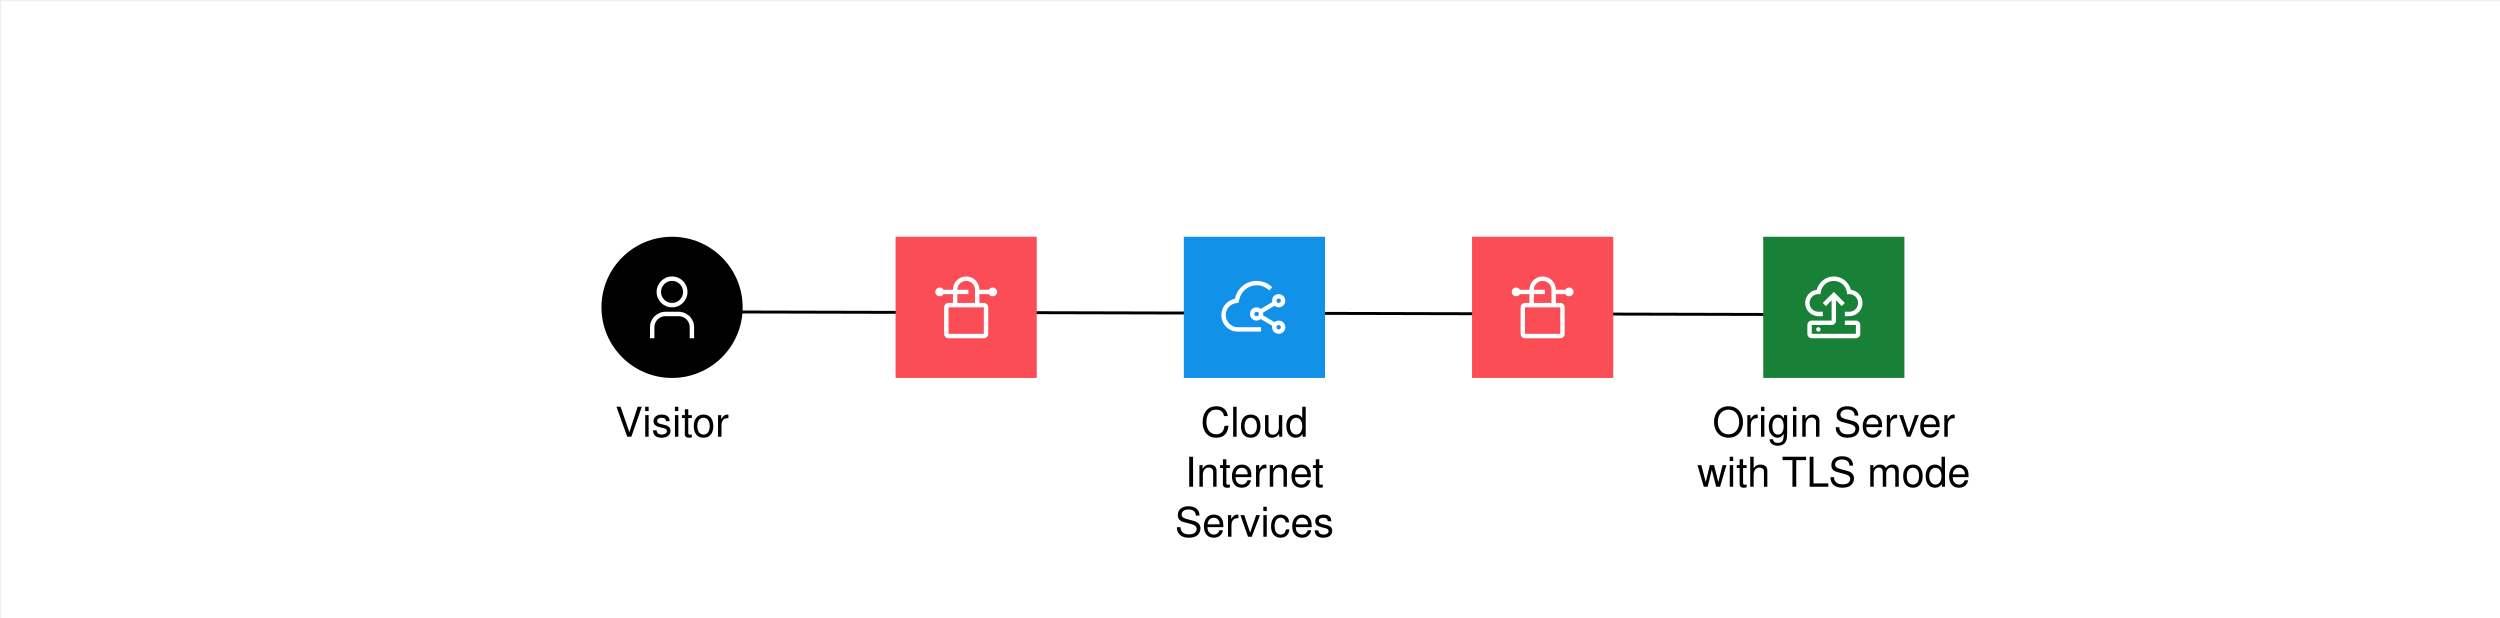
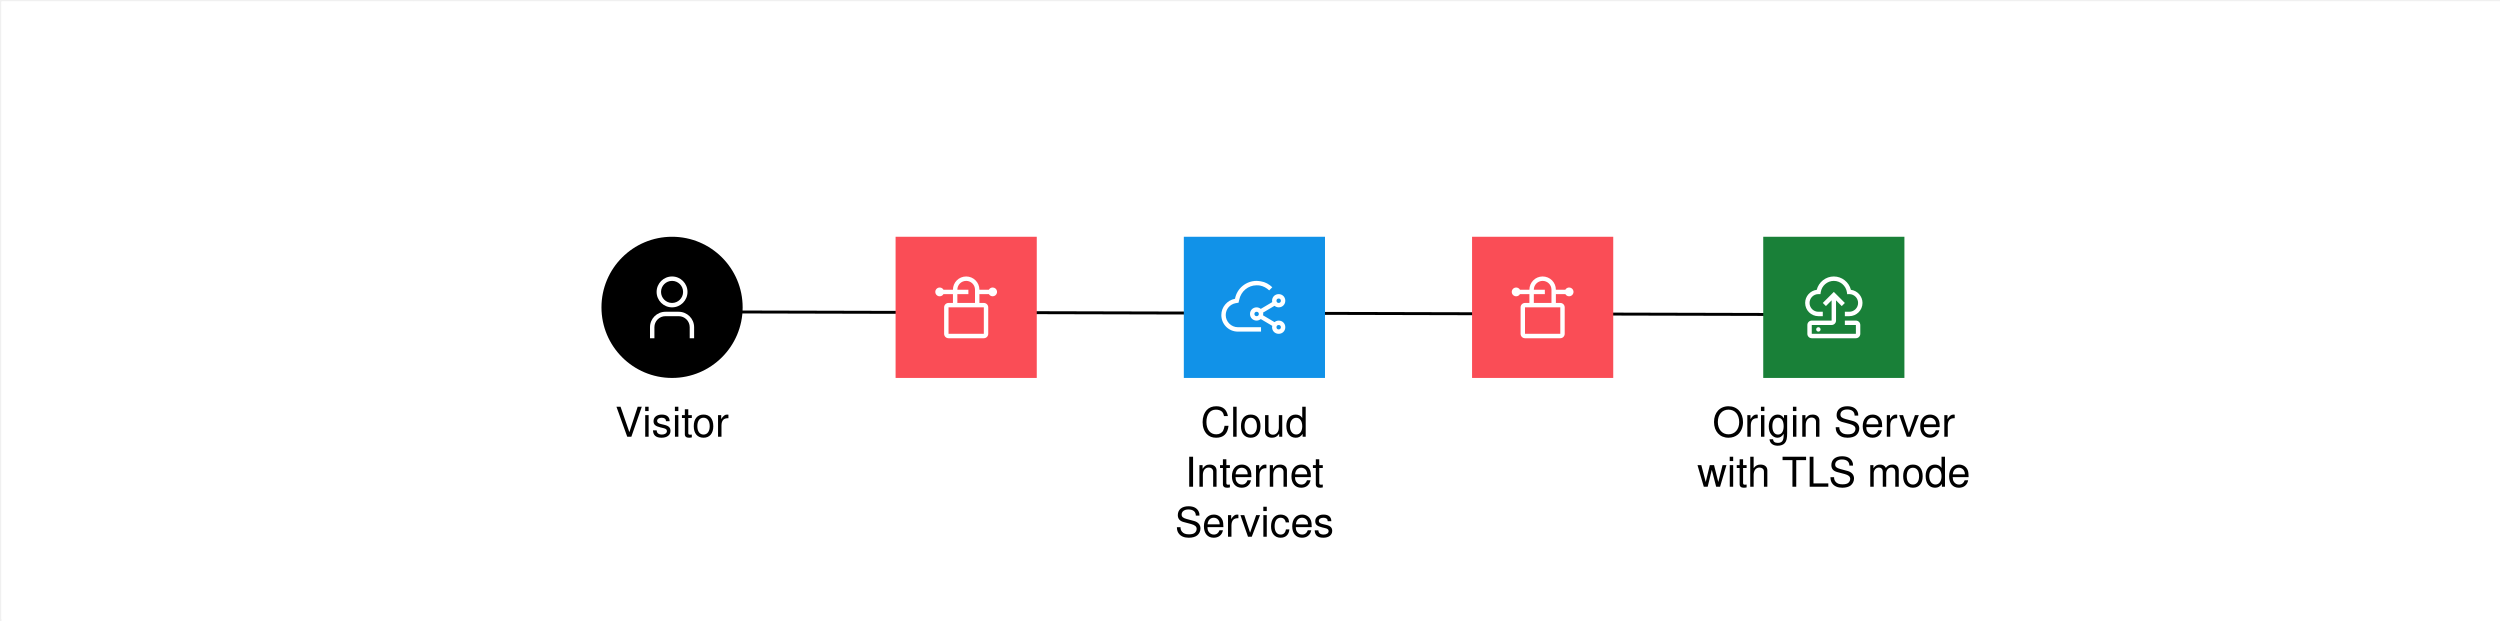
- <svg xmlns="http://www.w3.org/2000/svg" style="background: #ffffff; background-color: #ffffff; color-scheme: light;" version="1.1" width="850px" height="210px" viewBox="-0.5 -0.5 850 210" content="&lt;mxfile host=&quot;app.diagrams.net&quot; agent=&quot;Mozilla/5.0 (Macintosh; Intel Mac OS X 10_15_7) AppleWebKit/537.36 (KHTML, like Gecko) Chrome/138.0.0.0 Safari/537.36 Edg/138.0.0.0&quot; version=&quot;27.2.0&quot; scale=&quot;1&quot; border=&quot;0&quot;&gt;&#10;  &lt;diagram name=&quot;Page-1&quot; id=&quot;pApR3LaG8udPJI2VZ_sg&quot;&gt;&#10;    &lt;mxGraphModel dx=&quot;766&quot; dy=&quot;436&quot; grid=&quot;1&quot; gridSize=&quot;10&quot; guides=&quot;1&quot; tooltips=&quot;1&quot; connect=&quot;1&quot; arrows=&quot;1&quot; fold=&quot;1&quot; page=&quot;1&quot; pageScale=&quot;1&quot; pageWidth=&quot;850&quot; pageHeight=&quot;1100&quot; math=&quot;0&quot; shadow=&quot;0&quot;&gt;&#10;      &lt;root&gt;&#10;        &lt;mxCell id=&quot;0&quot; /&gt;&#10;        &lt;mxCell id=&quot;1&quot; parent=&quot;0&quot; /&gt;&#10;        &lt;mxCell id=&quot;7pOWgZdMyRwZphAq9Xxv-1&quot; value=&quot;&quot; style=&quot;rounded=0;whiteSpace=wrap;html=1;fillColor=default;strokeColor=none;&quot; vertex=&quot;1&quot; parent=&quot;1&quot;&gt;&#10;          &lt;mxGeometry x=&quot;140&quot; y=&quot;170&quot; width=&quot;570&quot; height=&quot;210&quot; as=&quot;geometry&quot; /&gt;&#10;        &lt;/mxCell&gt;&#10;        &lt;mxCell id=&quot;7pOWgZdMyRwZphAq9Xxv-2&quot; value=&quot;&quot; style=&quot;endArrow=none;html=1;rounded=0;&quot; edge=&quot;1&quot; parent=&quot;1&quot;&gt;&#10;          &lt;mxGeometry width=&quot;50&quot; height=&quot;50&quot; relative=&quot;1&quot; as=&quot;geometry&quot;&gt;&#10;            &lt;mxPoint x=&quot;221&quot; y=&quot;275.5&quot; as=&quot;sourcePoint&quot; /&gt;&#10;            &lt;mxPoint x=&quot;631&quot; y=&quot;276.5&quot; as=&quot;targetPoint&quot; /&gt;&#10;          &lt;/mxGeometry&gt;&#10;        &lt;/mxCell&gt;&#10;        &lt;mxCell id=&quot;7pOWgZdMyRwZphAq9Xxv-3&quot; value=&quot;Visitor&quot; style=&quot;shape=ellipse;fillColor=#000000;aspect=fixed;resizable=0;labelPosition=center;verticalLabelPosition=bottom;align=center;verticalAlign=top;strokeColor=none;fontSize=14;&quot; vertex=&quot;1&quot; parent=&quot;1&quot;&gt;&#10;          &lt;mxGeometry x=&quot;204&quot; y=&quot;250&quot; width=&quot;48&quot; height=&quot;48&quot; as=&quot;geometry&quot; /&gt;&#10;        &lt;/mxCell&gt;&#10;        &lt;mxCell id=&quot;7pOWgZdMyRwZphAq9Xxv-4&quot; value=&quot;&quot; style=&quot;fillColor=#ffffff;strokeColor=none;dashed=0;outlineConnect=0;html=1;labelPosition=center;verticalLabelPosition=bottom;verticalAlign=top;part=1;movable=0;resizable=0;rotatable=0;shape=mxgraph.ibm_cloud.user&quot; vertex=&quot;1&quot; parent=&quot;7pOWgZdMyRwZphAq9Xxv-3&quot;&gt;&#10;          &lt;mxGeometry width=&quot;24&quot; height=&quot;24&quot; relative=&quot;1&quot; as=&quot;geometry&quot;&gt;&#10;            &lt;mxPoint x=&quot;12&quot; y=&quot;12&quot; as=&quot;offset&quot; /&gt;&#10;          &lt;/mxGeometry&gt;&#10;        &lt;/mxCell&gt;&#10;        &lt;mxCell id=&quot;7pOWgZdMyRwZphAq9Xxv-5&quot; value=&quot;Cloud &amp;#xa;Internet &amp;#xa;Services&quot; style=&quot;shape=rect;fillColor=#1192E8;aspect=fixed;resizable=0;labelPosition=center;verticalLabelPosition=bottom;align=center;verticalAlign=top;strokeColor=none;fontSize=14;&quot; vertex=&quot;1&quot; parent=&quot;1&quot;&gt;&#10;          &lt;mxGeometry x=&quot;402&quot; y=&quot;250&quot; width=&quot;48&quot; height=&quot;48&quot; as=&quot;geometry&quot; /&gt;&#10;        &lt;/mxCell&gt;&#10;        &lt;mxCell id=&quot;7pOWgZdMyRwZphAq9Xxv-6&quot; value=&quot;&quot; style=&quot;fillColor=#ffffff;strokeColor=none;dashed=0;outlineConnect=0;html=1;labelPosition=center;verticalLabelPosition=bottom;verticalAlign=top;part=1;movable=0;resizable=0;rotatable=0;shape=mxgraph.ibm_cloud.ibm-cloud--internet-services&quot; vertex=&quot;1&quot; parent=&quot;7pOWgZdMyRwZphAq9Xxv-5&quot;&gt;&#10;          &lt;mxGeometry width=&quot;24&quot; height=&quot;24&quot; relative=&quot;1&quot; as=&quot;geometry&quot;&gt;&#10;            &lt;mxPoint x=&quot;12&quot; y=&quot;12&quot; as=&quot;offset&quot; /&gt;&#10;          &lt;/mxGeometry&gt;&#10;        &lt;/mxCell&gt;&#10;        &lt;mxCell id=&quot;7pOWgZdMyRwZphAq9Xxv-7&quot; value=&quot;&quot; style=&quot;shape=rect;fillColor=#FA4D56;aspect=fixed;resizable=0;labelPosition=center;verticalLabelPosition=bottom;align=center;verticalAlign=top;strokeColor=none;fontSize=14;&quot; vertex=&quot;1&quot; parent=&quot;1&quot;&gt;&#10;          &lt;mxGeometry x=&quot;304&quot; y=&quot;250&quot; width=&quot;48&quot; height=&quot;48&quot; as=&quot;geometry&quot; /&gt;&#10;        &lt;/mxCell&gt;&#10;        &lt;mxCell id=&quot;7pOWgZdMyRwZphAq9Xxv-8&quot; value=&quot;&quot; style=&quot;fillColor=#ffffff;strokeColor=none;dashed=0;outlineConnect=0;html=1;labelPosition=center;verticalLabelPosition=bottom;verticalAlign=top;part=1;movable=0;resizable=0;rotatable=0;shape=mxgraph.ibm_cloud.vpn--connection&quot; vertex=&quot;1&quot; parent=&quot;7pOWgZdMyRwZphAq9Xxv-7&quot;&gt;&#10;          &lt;mxGeometry width=&quot;24&quot; height=&quot;24&quot; relative=&quot;1&quot; as=&quot;geometry&quot;&gt;&#10;            &lt;mxPoint x=&quot;12&quot; y=&quot;12&quot; as=&quot;offset&quot; /&gt;&#10;          &lt;/mxGeometry&gt;&#10;        &lt;/mxCell&gt;&#10;        &lt;mxCell id=&quot;7pOWgZdMyRwZphAq9Xxv-9&quot; value=&quot;&quot; style=&quot;shape=rect;fillColor=#FA4D56;aspect=fixed;resizable=0;labelPosition=center;verticalLabelPosition=bottom;align=center;verticalAlign=top;strokeColor=none;fontSize=14;&quot; vertex=&quot;1&quot; parent=&quot;1&quot;&gt;&#10;          &lt;mxGeometry x=&quot;500&quot; y=&quot;250&quot; width=&quot;48&quot; height=&quot;48&quot; as=&quot;geometry&quot; /&gt;&#10;        &lt;/mxCell&gt;&#10;        &lt;mxCell id=&quot;7pOWgZdMyRwZphAq9Xxv-10&quot; value=&quot;&quot; style=&quot;fillColor=#ffffff;strokeColor=none;dashed=0;outlineConnect=0;html=1;labelPosition=center;verticalLabelPosition=bottom;verticalAlign=top;part=1;movable=0;resizable=0;rotatable=0;shape=mxgraph.ibm_cloud.vpn--connection&quot; vertex=&quot;1&quot; parent=&quot;7pOWgZdMyRwZphAq9Xxv-9&quot;&gt;&#10;          &lt;mxGeometry width=&quot;24&quot; height=&quot;24&quot; relative=&quot;1&quot; as=&quot;geometry&quot;&gt;&#10;            &lt;mxPoint x=&quot;12&quot; y=&quot;12&quot; as=&quot;offset&quot; /&gt;&#10;          &lt;/mxGeometry&gt;&#10;        &lt;/mxCell&gt;&#10;        &lt;mxCell id=&quot;7pOWgZdMyRwZphAq9Xxv-11&quot; value=&quot;Origin Server&amp;#xa;with TLS mode&quot; style=&quot;shape=rect;fillColor=#198038;aspect=fixed;resizable=0;labelPosition=center;verticalLabelPosition=bottom;align=center;verticalAlign=top;strokeColor=none;fontSize=14;&quot; vertex=&quot;1&quot; parent=&quot;1&quot;&gt;&#10;          &lt;mxGeometry x=&quot;599&quot; y=&quot;250&quot; width=&quot;48&quot; height=&quot;48&quot; as=&quot;geometry&quot; /&gt;&#10;        &lt;/mxCell&gt;&#10;        &lt;mxCell id=&quot;7pOWgZdMyRwZphAq9Xxv-12&quot; value=&quot;&quot; style=&quot;fillColor=#ffffff;strokeColor=none;dashed=0;outlineConnect=0;html=1;labelPosition=center;verticalLabelPosition=bottom;verticalAlign=top;part=1;movable=0;resizable=0;rotatable=0;shape=mxgraph.ibm_cloud.ibm-cloud--virtual-server-classic&quot; vertex=&quot;1&quot; parent=&quot;7pOWgZdMyRwZphAq9Xxv-11&quot;&gt;&#10;          &lt;mxGeometry width=&quot;24&quot; height=&quot;24&quot; relative=&quot;1&quot; as=&quot;geometry&quot;&gt;&#10;            &lt;mxPoint x=&quot;12&quot; y=&quot;12&quot; as=&quot;offset&quot; /&gt;&#10;          &lt;/mxGeometry&gt;&#10;        &lt;/mxCell&gt;&#10;        &lt;mxCell id=&quot;7pOWgZdMyRwZphAq9Xxv-13&quot; value=&quot;&quot; style=&quot;rounded=0;whiteSpace=wrap;html=1;fillColor=default;strokeColor=none;&quot; vertex=&quot;1&quot; parent=&quot;1&quot;&gt;&#10;          &lt;mxGeometry y=&quot;170&quot; width=&quot;140&quot; height=&quot;210&quot; as=&quot;geometry&quot; /&gt;&#10;        &lt;/mxCell&gt;&#10;        &lt;mxCell id=&quot;7pOWgZdMyRwZphAq9Xxv-14&quot; value=&quot;&quot; style=&quot;rounded=0;whiteSpace=wrap;html=1;fillColor=default;strokeColor=none;&quot; vertex=&quot;1&quot; parent=&quot;1&quot;&gt;&#10;          &lt;mxGeometry x=&quot;710&quot; y=&quot;170&quot; width=&quot;140&quot; height=&quot;210&quot; as=&quot;geometry&quot; /&gt;&#10;        &lt;/mxCell&gt;&#10;      &lt;/root&gt;&#10;    &lt;/mxGraphModel&gt;&#10;  &lt;/diagram&gt;&#10;&lt;/mxfile&gt;&#10;">
+ <svg xmlns="http://www.w3.org/2000/svg" style="background: #ffffff; background-color: #ffffff; color-scheme: light;" version="1.1" width="850px" height="211px" viewBox="-0.5 -0.5 850 211" content="&lt;mxfile host=&quot;app.diagrams.net&quot; agent=&quot;Mozilla/5.0 (Macintosh; Intel Mac OS X 10_15_7) AppleWebKit/537.36 (KHTML, like Gecko) Chrome/138.0.0.0 Safari/537.36 Edg/138.0.0.0&quot; version=&quot;27.2.0&quot; scale=&quot;1&quot; border=&quot;0&quot;&gt;&#10;  &lt;diagram name=&quot;Page-1&quot; id=&quot;pApR3LaG8udPJI2VZ_sg&quot;&gt;&#10;    &lt;mxGraphModel dx=&quot;1066&quot; dy=&quot;607&quot; grid=&quot;1&quot; gridSize=&quot;10&quot; guides=&quot;1&quot; tooltips=&quot;1&quot; connect=&quot;1&quot; arrows=&quot;1&quot; fold=&quot;1&quot; page=&quot;1&quot; pageScale=&quot;1&quot; pageWidth=&quot;850&quot; pageHeight=&quot;1100&quot; math=&quot;0&quot; shadow=&quot;0&quot;&gt;&#10;      &lt;root&gt;&#10;        &lt;mxCell id=&quot;0&quot; /&gt;&#10;        &lt;mxCell id=&quot;1&quot; parent=&quot;0&quot; /&gt;&#10;        &lt;mxCell id=&quot;7pOWgZdMyRwZphAq9Xxv-1&quot; value=&quot;&quot; style=&quot;rounded=0;whiteSpace=wrap;html=1;fillColor=default;strokeColor=none;&quot; vertex=&quot;1&quot; parent=&quot;1&quot;&gt;&#10;          &lt;mxGeometry x=&quot;140&quot; y=&quot;170&quot; width=&quot;570&quot; height=&quot;210&quot; as=&quot;geometry&quot; /&gt;&#10;        &lt;/mxCell&gt;&#10;        &lt;mxCell id=&quot;7pOWgZdMyRwZphAq9Xxv-2&quot; value=&quot;&quot; style=&quot;endArrow=none;html=1;rounded=0;&quot; edge=&quot;1&quot; parent=&quot;1&quot;&gt;&#10;          &lt;mxGeometry width=&quot;50&quot; height=&quot;50&quot; relative=&quot;1&quot; as=&quot;geometry&quot;&gt;&#10;            &lt;mxPoint x=&quot;221&quot; y=&quot;275.5&quot; as=&quot;sourcePoint&quot; /&gt;&#10;            &lt;mxPoint x=&quot;631&quot; y=&quot;276.5&quot; as=&quot;targetPoint&quot; /&gt;&#10;          &lt;/mxGeometry&gt;&#10;        &lt;/mxCell&gt;&#10;        &lt;mxCell id=&quot;7pOWgZdMyRwZphAq9Xxv-3&quot; value=&quot;Visitor&quot; style=&quot;shape=ellipse;fillColor=#000000;aspect=fixed;resizable=0;labelPosition=center;verticalLabelPosition=bottom;align=center;verticalAlign=top;strokeColor=none;fontSize=14;&quot; vertex=&quot;1&quot; parent=&quot;1&quot;&gt;&#10;          &lt;mxGeometry x=&quot;204&quot; y=&quot;250&quot; width=&quot;48&quot; height=&quot;48&quot; as=&quot;geometry&quot; /&gt;&#10;        &lt;/mxCell&gt;&#10;        &lt;mxCell id=&quot;7pOWgZdMyRwZphAq9Xxv-4&quot; value=&quot;&quot; style=&quot;fillColor=#ffffff;strokeColor=none;dashed=0;outlineConnect=0;html=1;labelPosition=center;verticalLabelPosition=bottom;verticalAlign=top;part=1;movable=0;resizable=0;rotatable=0;shape=mxgraph.ibm_cloud.user&quot; vertex=&quot;1&quot; parent=&quot;7pOWgZdMyRwZphAq9Xxv-3&quot;&gt;&#10;          &lt;mxGeometry width=&quot;24&quot; height=&quot;24&quot; relative=&quot;1&quot; as=&quot;geometry&quot;&gt;&#10;            &lt;mxPoint x=&quot;12&quot; y=&quot;12&quot; as=&quot;offset&quot; /&gt;&#10;          &lt;/mxGeometry&gt;&#10;        &lt;/mxCell&gt;&#10;        &lt;mxCell id=&quot;7pOWgZdMyRwZphAq9Xxv-5&quot; value=&quot;Cloud &amp;#xa;Internet &amp;#xa;Services&quot; style=&quot;shape=rect;fillColor=#1192E8;aspect=fixed;resizable=0;labelPosition=center;verticalLabelPosition=bottom;align=center;verticalAlign=top;strokeColor=none;fontSize=14;&quot; vertex=&quot;1&quot; parent=&quot;1&quot;&gt;&#10;          &lt;mxGeometry x=&quot;402&quot; y=&quot;250&quot; width=&quot;48&quot; height=&quot;48&quot; as=&quot;geometry&quot; /&gt;&#10;        &lt;/mxCell&gt;&#10;        &lt;mxCell id=&quot;7pOWgZdMyRwZphAq9Xxv-6&quot; value=&quot;&quot; style=&quot;fillColor=#ffffff;strokeColor=none;dashed=0;outlineConnect=0;html=1;labelPosition=center;verticalLabelPosition=bottom;verticalAlign=top;part=1;movable=0;resizable=0;rotatable=0;shape=mxgraph.ibm_cloud.ibm-cloud--internet-services&quot; vertex=&quot;1&quot; parent=&quot;7pOWgZdMyRwZphAq9Xxv-5&quot;&gt;&#10;          &lt;mxGeometry width=&quot;24&quot; height=&quot;24&quot; relative=&quot;1&quot; as=&quot;geometry&quot;&gt;&#10;            &lt;mxPoint x=&quot;12&quot; y=&quot;12&quot; as=&quot;offset&quot; /&gt;&#10;          &lt;/mxGeometry&gt;&#10;        &lt;/mxCell&gt;&#10;        &lt;mxCell id=&quot;7pOWgZdMyRwZphAq9Xxv-7&quot; value=&quot;&quot; style=&quot;shape=rect;fillColor=#FA4D56;aspect=fixed;resizable=0;labelPosition=center;verticalLabelPosition=bottom;align=center;verticalAlign=top;strokeColor=none;fontSize=14;&quot; vertex=&quot;1&quot; parent=&quot;1&quot;&gt;&#10;          &lt;mxGeometry x=&quot;304&quot; y=&quot;250&quot; width=&quot;48&quot; height=&quot;48&quot; as=&quot;geometry&quot; /&gt;&#10;        &lt;/mxCell&gt;&#10;        &lt;mxCell id=&quot;7pOWgZdMyRwZphAq9Xxv-8&quot; value=&quot;&quot; style=&quot;fillColor=#ffffff;strokeColor=none;dashed=0;outlineConnect=0;html=1;labelPosition=center;verticalLabelPosition=bottom;verticalAlign=top;part=1;movable=0;resizable=0;rotatable=0;shape=mxgraph.ibm_cloud.vpn--connection&quot; vertex=&quot;1&quot; parent=&quot;7pOWgZdMyRwZphAq9Xxv-7&quot;&gt;&#10;          &lt;mxGeometry width=&quot;24&quot; height=&quot;24&quot; relative=&quot;1&quot; as=&quot;geometry&quot;&gt;&#10;            &lt;mxPoint x=&quot;12&quot; y=&quot;12&quot; as=&quot;offset&quot; /&gt;&#10;          &lt;/mxGeometry&gt;&#10;        &lt;/mxCell&gt;&#10;        &lt;mxCell id=&quot;7pOWgZdMyRwZphAq9Xxv-9&quot; value=&quot;&quot; style=&quot;shape=rect;fillColor=#FA4D56;aspect=fixed;resizable=0;labelPosition=center;verticalLabelPosition=bottom;align=center;verticalAlign=top;strokeColor=none;fontSize=14;&quot; vertex=&quot;1&quot; parent=&quot;1&quot;&gt;&#10;          &lt;mxGeometry x=&quot;500&quot; y=&quot;250&quot; width=&quot;48&quot; height=&quot;48&quot; as=&quot;geometry&quot; /&gt;&#10;        &lt;/mxCell&gt;&#10;        &lt;mxCell id=&quot;7pOWgZdMyRwZphAq9Xxv-10&quot; value=&quot;&quot; style=&quot;fillColor=#ffffff;strokeColor=none;dashed=0;outlineConnect=0;html=1;labelPosition=center;verticalLabelPosition=bottom;verticalAlign=top;part=1;movable=0;resizable=0;rotatable=0;shape=mxgraph.ibm_cloud.vpn--connection&quot; vertex=&quot;1&quot; parent=&quot;7pOWgZdMyRwZphAq9Xxv-9&quot;&gt;&#10;          &lt;mxGeometry width=&quot;24&quot; height=&quot;24&quot; relative=&quot;1&quot; as=&quot;geometry&quot;&gt;&#10;            &lt;mxPoint x=&quot;12&quot; y=&quot;12&quot; as=&quot;offset&quot; /&gt;&#10;          &lt;/mxGeometry&gt;&#10;        &lt;/mxCell&gt;&#10;        &lt;mxCell id=&quot;7pOWgZdMyRwZphAq9Xxv-11&quot; value=&quot;Origin Server&amp;#xa;with TLS mode&quot; style=&quot;shape=rect;fillColor=#198038;aspect=fixed;resizable=0;labelPosition=center;verticalLabelPosition=bottom;align=center;verticalAlign=top;strokeColor=none;fontSize=14;&quot; vertex=&quot;1&quot; parent=&quot;1&quot;&gt;&#10;          &lt;mxGeometry x=&quot;599&quot; y=&quot;250&quot; width=&quot;48&quot; height=&quot;48&quot; as=&quot;geometry&quot; /&gt;&#10;        &lt;/mxCell&gt;&#10;        &lt;mxCell id=&quot;7pOWgZdMyRwZphAq9Xxv-12&quot; value=&quot;&quot; style=&quot;fillColor=#ffffff;strokeColor=none;dashed=0;outlineConnect=0;html=1;labelPosition=center;verticalLabelPosition=bottom;verticalAlign=top;part=1;movable=0;resizable=0;rotatable=0;shape=mxgraph.ibm_cloud.ibm-cloud--virtual-server-classic&quot; vertex=&quot;1&quot; parent=&quot;7pOWgZdMyRwZphAq9Xxv-11&quot;&gt;&#10;          &lt;mxGeometry width=&quot;24&quot; height=&quot;24&quot; relative=&quot;1&quot; as=&quot;geometry&quot;&gt;&#10;            &lt;mxPoint x=&quot;12&quot; y=&quot;12&quot; as=&quot;offset&quot; /&gt;&#10;          &lt;/mxGeometry&gt;&#10;        &lt;/mxCell&gt;&#10;        &lt;mxCell id=&quot;7pOWgZdMyRwZphAq9Xxv-13&quot; value=&quot;&quot; style=&quot;rounded=0;whiteSpace=wrap;html=1;fillColor=default;strokeColor=none;&quot; vertex=&quot;1&quot; parent=&quot;1&quot;&gt;&#10;          &lt;mxGeometry y=&quot;170&quot; width=&quot;140&quot; height=&quot;210&quot; as=&quot;geometry&quot; /&gt;&#10;        &lt;/mxCell&gt;&#10;        &lt;mxCell id=&quot;7pOWgZdMyRwZphAq9Xxv-14&quot; value=&quot;&quot; style=&quot;rounded=0;whiteSpace=wrap;html=1;fillColor=default;strokeColor=none;&quot; vertex=&quot;1&quot; parent=&quot;1&quot;&gt;&#10;          &lt;mxGeometry x=&quot;710&quot; y=&quot;170&quot; width=&quot;140&quot; height=&quot;210&quot; as=&quot;geometry&quot; /&gt;&#10;        &lt;/mxCell&gt;&#10;      &lt;/root&gt;&#10;    &lt;/mxGraphModel&gt;&#10;  &lt;/diagram&gt;&#10;&lt;/mxfile&gt;&#10;">
  <defs />
  <rect fill="#ffffff" width="100%" height="100%" x="0" y="0" style="fill: rgb(255, 255, 255);" />
  <g>
    <g data-cell-id="0">
      <g data-cell-id="1">
        <g data-cell-id="7pOWgZdMyRwZphAq9Xxv-1">
          <g>
            <rect x="140" y="0" width="570" height="210" fill="#ffffff" stroke="none" pointer-events="all" style="fill: rgb(255, 255, 255);" />
          </g>
        </g>
        <g data-cell-id="7pOWgZdMyRwZphAq9Xxv-2">
          <g>
            <path d="M 221 105.5 L 631 106.5" fill="none" stroke="#000000" stroke-miterlimit="10" pointer-events="stroke" style="stroke: rgb(0, 0, 0);" />
          </g>
        </g>
        <g data-cell-id="7pOWgZdMyRwZphAq9Xxv-3">
          <g>
            <ellipse cx="228" cy="104" rx="24" ry="24" fill="#000000" stroke="none" pointer-events="all" style="fill: rgb(0, 0, 0);" />
          </g>
          <g>
            <g fill="#000000" font-family="Helvetica" text-anchor="middle" font-size="14px" style="fill: rgb(0, 0, 0);">
              <text x="228" y="148">Visitor</text>
            </g>
          </g>
          <g data-cell-id="7pOWgZdMyRwZphAq9Xxv-4">
            <g>
              <rect x="216" y="92" width="24" height="24" fill="none" stroke="none" pointer-events="all" />
              <rect x="216" y="92" width="0" height="0" fill="none" stroke="none" pointer-events="all" />
              <path d="M 228 95 C 230.07 95 231.75 96.68 231.75 98.75 C 231.75 100.82 230.07 102.5 228 102.5 C 225.93 102.5 224.25 100.82 224.25 98.75 C 224.25 96.68 225.93 95 228 95 M 228 93.5 C 225.1 93.5 222.75 95.85 222.75 98.75 C 222.75 101.65 225.1 104 228 104 C 230.9 104 233.25 101.65 233.25 98.75 C 233.25 95.85 230.9 93.5 228 93.5 Z M 235.5 114.5 L 234 114.5 L 234 110.75 C 234 108.68 232.32 107 230.25 107 L 225.75 107 C 223.68 107 222 108.68 222 110.75 L 222 114.5 L 220.5 114.5 L 220.5 110.75 C 220.5 107.85 222.85 105.5 225.75 105.5 L 230.25 105.5 C 233.15 105.5 235.5 107.85 235.5 110.75 Z" fill="#ffffff" stroke="none" pointer-events="all" style="fill: rgb(255, 255, 255);" />
            </g>
          </g>
        </g>
        <g data-cell-id="7pOWgZdMyRwZphAq9Xxv-5">
          <g>
            <rect x="402" y="80" width="48" height="48" fill="#1192e8" stroke="none" pointer-events="all" style="fill: rgb(17, 146, 232);" />
          </g>
          <g>
            <g fill="#000000" font-family="Helvetica" text-anchor="middle" font-size="14px" style="fill: rgb(0, 0, 0);">
              <text x="426" y="148">Cloud </text>
              <text x="426" y="165">Internet </text>
              <text x="426" y="182">Services</text>
            </g>
          </g>
          <g data-cell-id="7pOWgZdMyRwZphAq9Xxv-6">
            <g>
              <rect x="414" y="92" width="24" height="24" fill="none" stroke="none" pointer-events="all" />
              <rect x="414" y="92" width="0" height="0" fill="none" stroke="none" pointer-events="all" />
-               <path d="M 434.25 108.5 C 433.72 108.5 433.2 108.72 432.83 109.02 L 428.92 106.7 C 428.92 106.55 429 106.4 429 106.25 C 429 106.1 429 105.95 428.92 105.8 L 432.83 103.47 C 433.2 103.77 433.72 104 434.25 104 C 435.53 104 436.5 103.02 436.5 101.75 C 436.5 100.47 435.53 99.5 434.25 99.5 C 432.97 99.5 432 100.47 432 101.75 C 432 101.9 432 102.05 432.08 102.2 L 428.17 104.52 C 427.8 104.22 427.28 104 426.75 104 C 425.47 104 424.5 104.97 424.5 106.25 C 424.5 107.52 425.47 108.5 426.75 108.5 C 427.28 108.5 427.8 108.27 428.17 107.97 L 432.08 110.3 C 432.08 110.45 432 110.6 432 110.75 C 432 112.02 432.97 113 434.25 113 C 435.53 113 436.5 112.02 436.5 110.75 C 436.5 109.47 435.53 108.5 434.25 108.5 Z M 434.25 101 C 434.7 101 435 101.3 435 101.75 C 435 102.2 434.7 102.5 434.25 102.5 C 433.8 102.5 433.5 102.2 433.5 101.75 C 433.5 101.3 433.8 101 434.25 101 Z M 426.75 107 C 426.3 107 426 106.7 426 106.25 C 426 105.8 426.3 105.5 426.75 105.5 C 427.2 105.5 427.5 105.8 427.5 106.25 C 427.5 106.7 427.2 107 426.75 107 Z M 434.25 111.5 C 433.8 111.5 433.5 111.2 433.5 110.75 C 433.5 110.3 433.8 110 434.25 110 C 434.7 110 435 110.3 435 110.75 C 435 111.2 434.7 111.5 434.25 111.5 Z" fill="#ffffff" stroke="none" pointer-events="all" style="fill: rgb(255, 255, 255);" />
-               <path d="M 428.25 110.75 L 420.38 110.75 C 418.13 110.75 416.25 108.87 416.25 106.62 C 416.25 104.6 417.67 102.95 419.63 102.57 L 420.6 102.42 L 420.83 101.45 C 421.42 98.52 423.9 96.5 426.75 96.5 C 427.13 96.5 427.5 96.5 427.88 96.57 C 429.08 96.8 430.13 97.4 431.03 98.22 L 432.08 97.17 C 431.03 96.12 429.67 95.37 428.17 95.15 C 427.72 95.07 427.2 95 426.75 95 C 423.22 95 420.08 97.47 419.4 101.07 C 416.7 101.6 414.75 103.92 414.75 106.62 C 414.75 109.7 417.22 112.25 420.38 112.25 L 428.25 112.25 L 428.25 110.75 Z" fill="#ffffff" stroke="none" pointer-events="all" style="fill: rgb(255, 255, 255);" />
+               <path d="M 434.25 108.5 C 433.72 108.5 433.2 108.73 432.83 109.02 L 428.92 106.7 C 428.92 106.55 429 106.4 429 106.25 C 429 106.1 429 105.95 428.92 105.8 L 432.83 103.48 C 433.2 103.77 433.72 104 434.25 104 C 435.53 104 436.5 103.02 436.5 101.75 C 436.5 100.48 435.53 99.5 434.25 99.5 C 432.97 99.5 432 100.48 432 101.75 C 432 101.9 432 102.05 432.08 102.2 L 428.17 104.52 C 427.8 104.23 427.28 104 426.75 104 C 425.47 104 424.5 104.98 424.5 106.25 C 424.5 107.52 425.47 108.5 426.75 108.5 C 427.28 108.5 427.8 108.27 428.17 107.98 L 432.08 110.3 C 432.08 110.45 432 110.6 432 110.75 C 432 112.02 432.97 113 434.25 113 C 435.53 113 436.5 112.02 436.5 110.75 C 436.5 109.48 435.53 108.5 434.25 108.5 Z M 434.25 101 C 434.7 101 435 101.3 435 101.75 C 435 102.2 434.7 102.5 434.25 102.5 C 433.8 102.5 433.5 102.2 433.5 101.75 C 433.5 101.3 433.8 101 434.25 101 Z M 426.75 107 C 426.3 107 426 106.7 426 106.25 C 426 105.8 426.3 105.5 426.75 105.5 C 427.2 105.5 427.5 105.8 427.5 106.25 C 427.5 106.7 427.2 107 426.75 107 Z M 434.25 111.5 C 433.8 111.5 433.5 111.2 433.5 110.75 C 433.5 110.3 433.8 110 434.25 110 C 434.7 110 435 110.3 435 110.75 C 435 111.2 434.7 111.5 434.25 111.5 Z" fill="#ffffff" stroke="none" pointer-events="all" style="fill: rgb(255, 255, 255);" />
+               <path d="M 428.25 110.75 L 420.38 110.75 C 418.13 110.75 416.25 108.88 416.25 106.63 C 416.25 104.6 417.67 102.95 419.63 102.58 L 420.6 102.42 L 420.83 101.45 C 421.42 98.52 423.9 96.5 426.75 96.5 C 427.13 96.5 427.5 96.5 427.88 96.58 C 429.08 96.8 430.13 97.4 431.03 98.23 L 432.08 97.17 C 431.03 96.13 429.67 95.38 428.17 95.15 C 427.72 95.08 427.2 95 426.75 95 C 423.22 95 420.08 97.48 419.4 101.08 C 416.7 101.6 414.75 103.92 414.75 106.63 C 414.75 109.7 417.22 112.25 420.38 112.25 L 428.25 112.25 L 428.25 110.75 Z" fill="#ffffff" stroke="none" pointer-events="all" style="fill: rgb(255, 255, 255);" />
            </g>
          </g>
        </g>
        <g data-cell-id="7pOWgZdMyRwZphAq9Xxv-7">
          <g>
            <rect x="304" y="80" width="48" height="48" fill="#fa4d56" stroke="none" pointer-events="all" style="fill: rgb(250, 77, 86);" />
          </g>
          <g data-cell-id="7pOWgZdMyRwZphAq9Xxv-8">
            <g>
              <rect x="316" y="92" width="24" height="24" fill="none" stroke="none" pointer-events="all" />
              <rect x="316" y="92" width="0" height="0" fill="none" stroke="none" pointer-events="all" />
              <path d="M 337 97.25 C 336.47 97.25 335.97 97.54 335.71 98 L 332.5 98 C 332.5 95.51 330.49 93.5 328 93.5 C 325.51 93.5 323.5 95.51 323.5 98 L 320.29 98 C 319.95 97.41 319.26 97.13 318.6 97.3 C 317.95 97.48 317.49 98.07 317.49 98.75 C 317.49 99.43 317.95 100.02 318.6 100.2 C 319.26 100.37 319.95 100.09 320.29 99.5 L 323.5 99.5 L 323.5 102.5 L 322 102.5 C 321.17 102.5 320.5 103.17 320.5 104 L 320.5 113 C 320.5 113.83 321.17 114.5 322 114.5 L 334 114.5 C 334.83 114.5 335.5 113.83 335.5 113 L 335.5 104 C 335.5 103.17 334.83 102.5 334 102.5 L 332.5 102.5 L 332.5 99.5 L 335.71 99.5 C 336.07 100.13 336.84 100.4 337.52 100.15 C 338.2 99.9 338.61 99.2 338.48 98.48 C 338.35 97.77 337.73 97.25 337 97.25 M 325 98 C 325 96.34 326.34 95 328 95 C 329.66 95 331 96.34 331 98 L 331 102.5 L 325 102.5 L 325 99.5 L 328.75 99.5 L 328.75 98 Z M 334 104 L 334 113 L 322 113 L 322 104 Z" fill="#ffffff" stroke="none" pointer-events="all" style="fill: rgb(255, 255, 255);" />
            </g>
          </g>
        </g>
        <g data-cell-id="7pOWgZdMyRwZphAq9Xxv-9">
          <g>
            <rect x="500" y="80" width="48" height="48" fill="#fa4d56" stroke="none" pointer-events="all" style="fill: rgb(250, 77, 86);" />
          </g>
          <g data-cell-id="7pOWgZdMyRwZphAq9Xxv-10">
            <g>
              <rect x="512" y="92" width="24" height="24" fill="none" stroke="none" pointer-events="all" />
              <rect x="512" y="92" width="0" height="0" fill="none" stroke="none" pointer-events="all" />
              <path d="M 533 97.25 C 532.47 97.25 531.97 97.54 531.71 98 L 528.5 98 C 528.5 95.51 526.49 93.5 524 93.5 C 521.51 93.5 519.5 95.51 519.5 98 L 516.29 98 C 515.95 97.41 515.26 97.13 514.6 97.3 C 513.95 97.48 513.49 98.07 513.49 98.75 C 513.49 99.43 513.95 100.02 514.6 100.2 C 515.26 100.37 515.95 100.09 516.29 99.5 L 519.5 99.5 L 519.5 102.5 L 518 102.5 C 517.17 102.5 516.5 103.17 516.5 104 L 516.5 113 C 516.5 113.83 517.17 114.5 518 114.5 L 530 114.5 C 530.83 114.5 531.5 113.83 531.5 113 L 531.5 104 C 531.5 103.17 530.83 102.5 530 102.5 L 528.5 102.5 L 528.5 99.5 L 531.71 99.5 C 532.07 100.13 532.84 100.4 533.52 100.15 C 534.2 99.9 534.61 99.2 534.48 98.48 C 534.35 97.77 533.73 97.25 533 97.25 M 521 98 C 521 96.34 522.34 95 524 95 C 525.66 95 527 96.34 527 98 L 527 102.5 L 521 102.5 L 521 99.5 L 524.75 99.5 L 524.75 98 Z M 530 104 L 530 113 L 518 113 L 518 104 Z" fill="#ffffff" stroke="none" pointer-events="all" style="fill: rgb(255, 255, 255);" />
            </g>
          </g>
        </g>
        <g data-cell-id="7pOWgZdMyRwZphAq9Xxv-11">
          <g>
            <rect x="599" y="80" width="48" height="48" fill="#198038" stroke="none" pointer-events="all" style="fill: rgb(25, 128, 56);" />
          </g>
          <g>
            <g fill="#000000" font-family="Helvetica" text-anchor="middle" font-size="14px" style="fill: rgb(0, 0, 0);">
              <text x="623" y="148">Origin Server</text>
              <text x="623" y="165">with TLS mode</text>
            </g>
          </g>
          <g data-cell-id="7pOWgZdMyRwZphAq9Xxv-12">
            <g>
              <rect x="611" y="92" width="24" height="24" fill="none" stroke="none" pointer-events="all" />
              <rect x="611" y="92" width="0" height="0" fill="none" stroke="none" pointer-events="all" />
              <ellipse cx="617.75" cy="111.5" rx="0.75" ry="0.75" fill="#ffffff" stroke="none" pointer-events="all" style="fill: rgb(255, 255, 255);" />
-               <path d="M 630.5 108.5 L 626.75 108.5 L 626.75 110 L 630.5 110 L 630.5 113 L 615.5 113 L 615.5 110 L 622.25 110 C 623.08 110 623.75 109.32 623.75 108.5 L 623.75 101.62 L 625.69 103.56 L 626.75 102.5 L 623 98.75 L 619.25 102.5 L 620.31 103.56 L 622.25 101.62 L 622.25 108.5 L 615.5 108.5 C 614.67 108.5 614 109.17 614 110 L 614 113 C 614 113.82 614.67 114.5 615.5 114.5 L 630.5 114.5 C 631.33 114.5 632 113.82 632 113 L 632 110 C 632 109.17 631.33 108.5 630.5 108.5 Z" fill="#ffffff" stroke="none" pointer-events="all" style="fill: rgb(255, 255, 255);" />
-               <path d="M 628.81 98.04 C 628.15 95.41 625.75 93.5 623 93.5 C 620.25 93.5 617.85 95.41 617.19 98.04 C 614.97 98.31 613.25 100.21 613.25 102.5 C 613.25 104.98 615.27 107 617.75 107 L 619.25 107 L 619.25 105.5 L 617.75 105.5 C 616.09 105.5 614.75 104.16 614.75 102.5 C 614.75 100.86 616.08 99.52 617.71 99.5 L 618.45 99.51 L 618.55 98.85 C 618.87 96.66 620.78 95 623 95 C 625.22 95 627.13 96.66 627.45 98.86 L 627.54 99.52 L 628.2 99.51 L 628.3 99.5 C 629.93 99.52 631.25 100.86 631.25 102.5 C 631.25 104.16 629.91 105.5 628.25 105.5 L 626.75 105.5 L 626.75 107 L 628.25 107 C 630.73 107 632.75 104.98 632.75 102.5 C 632.75 100.21 631.03 98.31 628.81 98.04 Z" fill="#ffffff" stroke="none" pointer-events="all" style="fill: rgb(255, 255, 255);" />
+               <path d="M 630.5 108.5 L 626.75 108.5 L 626.75 110 L 630.5 110 L 630.5 113 L 615.5 113 L 615.5 110 L 622.25 110 C 623.08 110 623.75 109.33 623.75 108.5 L 623.75 101.62 L 625.69 103.57 L 626.75 102.5 L 623 98.75 L 619.25 102.5 L 620.31 103.56 L 622.25 101.62 L 622.25 108.5 L 615.5 108.5 C 614.67 108.5 614 109.17 614 110 L 614 113 C 614 113.83 614.67 114.5 615.5 114.5 L 630.5 114.5 C 631.33 114.5 632 113.83 632 113 L 632 110 C 632 109.17 631.33 108.5 630.5 108.5 Z" fill="#ffffff" stroke="none" pointer-events="all" style="fill: rgb(255, 255, 255);" />
+               <path d="M 628.81 98.04 C 628.15 95.41 625.75 93.5 623 93.5 C 620.25 93.5 617.85 95.41 617.19 98.04 C 614.97 98.32 613.25 100.21 613.25 102.5 C 613.25 104.98 615.27 107 617.75 107 L 619.25 107 L 619.25 105.5 L 617.75 105.5 C 616.09 105.5 614.75 104.16 614.75 102.5 C 614.75 100.86 616.08 99.52 617.71 99.5 L 618.45 99.51 L 618.55 98.86 C 618.87 96.66 620.78 95 623 95 C 625.22 95 627.13 96.66 627.45 98.86 L 627.54 99.52 L 628.2 99.51 L 628.3 99.5 C 629.93 99.52 631.25 100.86 631.25 102.5 C 631.25 104.16 629.91 105.5 628.25 105.5 L 626.75 105.5 L 626.75 107 L 628.25 107 C 630.73 107 632.75 104.98 632.75 102.5 C 632.75 100.21 631.03 98.32 628.81 98.04 Z" fill="#ffffff" stroke="none" pointer-events="all" style="fill: rgb(255, 255, 255);" />
            </g>
          </g>
        </g>
        <g data-cell-id="7pOWgZdMyRwZphAq9Xxv-13">
          <g>
            <rect x="0" y="0" width="140" height="210" fill="#ffffff" stroke="none" pointer-events="all" style="fill: rgb(255, 255, 255);" />
          </g>
        </g>
        <g data-cell-id="7pOWgZdMyRwZphAq9Xxv-14">
          <g>
            <rect x="710" y="0" width="140" height="210" fill="#ffffff" stroke="none" pointer-events="all" style="fill: rgb(255, 255, 255);" />
          </g>
        </g>
      </g>
    </g>
  </g>
</svg>
